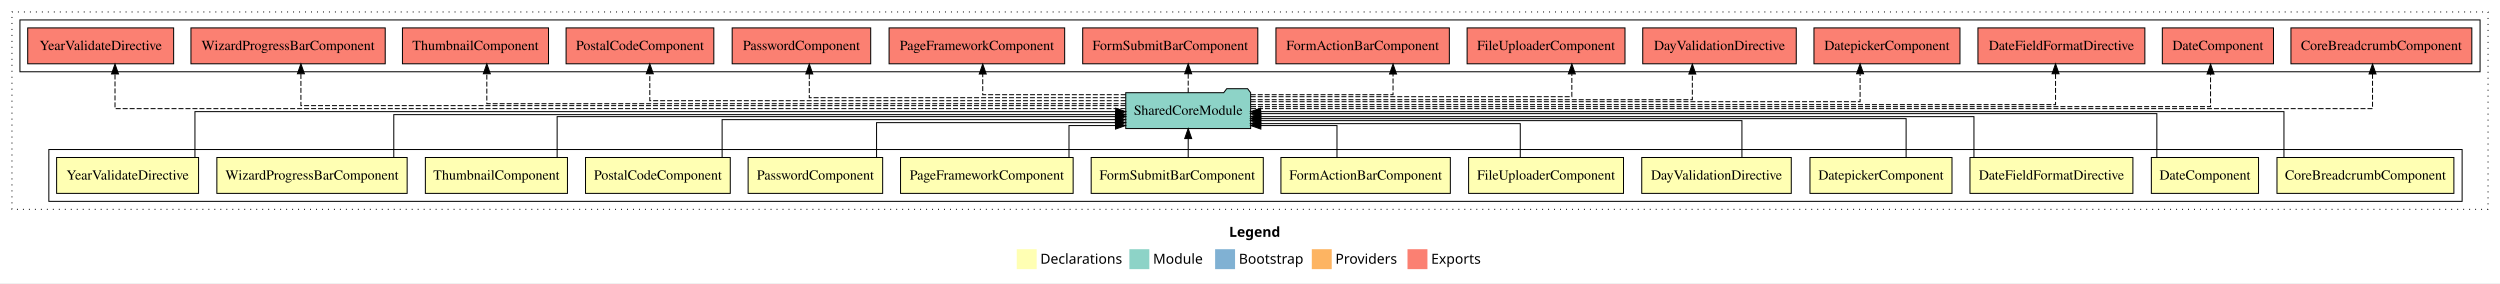
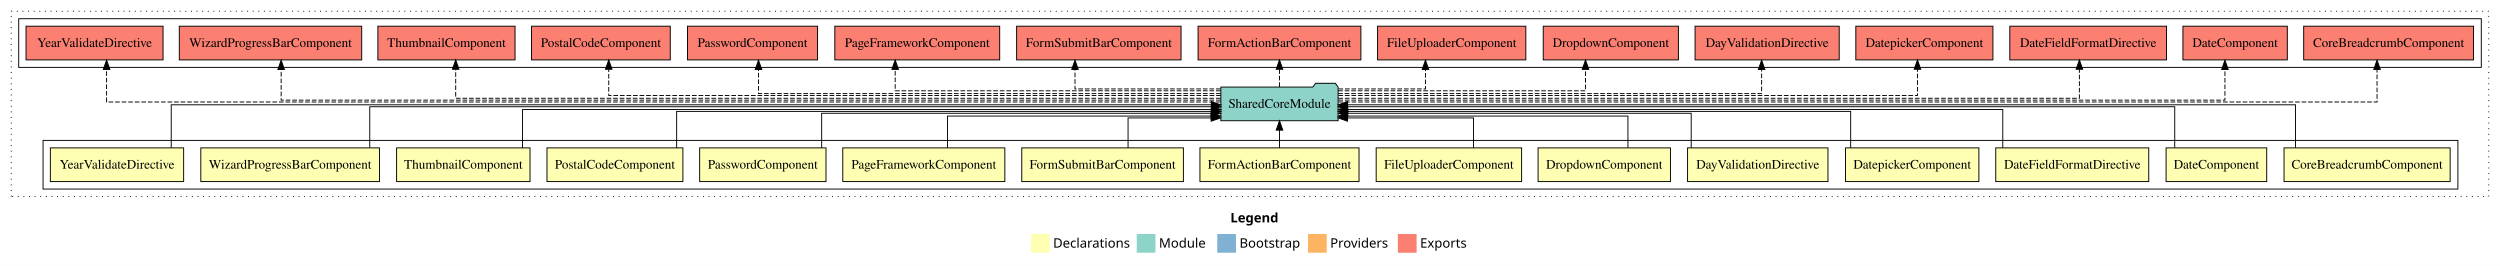
- <svg xmlns="http://www.w3.org/2000/svg" width="2508pt" height="284pt" viewBox="0.00 0.00 2508.00 284.00">
+ <svg xmlns="http://www.w3.org/2000/svg" width="2671pt" height="284pt" viewBox="0.00 0.00 2671.00 284.00">
  <g id="graph0" class="graph" transform="scale(1 1) rotate(0) translate(4 280)">
-     <polygon fill="#ffffff" stroke="transparent" points="-4,4 -4,-280 2504,-280 2504,4 -4,4" />
-     <text text-anchor="start" x="1229.009" y="-42.4" font-family="sans-serif" font-weight="bold" font-size="14.00" fill="#000000">Legend</text>
-     <polygon fill="#ffffb3" stroke="transparent" points="1016,-10 1016,-30 1036,-30 1036,-10 1016,-10" />
-     <text text-anchor="start" x="1039.629" y="-15.4" font-family="sans-serif" font-size="14.00" fill="#000000">  Declarations</text>
-     <polygon fill="#8dd3c7" stroke="transparent" points="1129,-10 1129,-30 1149,-30 1149,-10 1129,-10" />
-     <text text-anchor="start" x="1152.725" y="-15.4" font-family="sans-serif" font-size="14.00" fill="#000000">  Module</text>
-     <polygon fill="#80b1d3" stroke="transparent" points="1215,-10 1215,-30 1235,-30 1235,-10 1215,-10" />
-     <text text-anchor="start" x="1238.781" y="-15.4" font-family="sans-serif" font-size="14.00" fill="#000000">  Bootstrap</text>
-     <polygon fill="#fdb462" stroke="transparent" points="1312,-10 1312,-30 1332,-30 1332,-10 1312,-10" />
-     <text text-anchor="start" x="1335.673" y="-15.4" font-family="sans-serif" font-size="14.00" fill="#000000">  Providers</text>
-     <polygon fill="#fb8072" stroke="transparent" points="1408,-10 1408,-30 1428,-30 1428,-10 1408,-10" />
-     <text text-anchor="start" x="1431.726" y="-15.4" font-family="sans-serif" font-size="14.00" fill="#000000">  Exports</text>
+     <polygon fill="#ffffff" stroke="transparent" points="-4,4 -4,-280 2667,-280 2667,4 -4,4" />
+     <text text-anchor="start" x="1310.509" y="-42.4" font-family="sans-serif" font-weight="bold" font-size="14.00" fill="#000000">Legend</text>
+     <polygon fill="#ffffb3" stroke="transparent" points="1097.5,-10 1097.5,-30 1117.5,-30 1117.5,-10 1097.5,-10" />
+     <text text-anchor="start" x="1121.129" y="-15.4" font-family="sans-serif" font-size="14.00" fill="#000000">  Declarations</text>
+     <polygon fill="#8dd3c7" stroke="transparent" points="1210.5,-10 1210.5,-30 1230.5,-30 1230.5,-10 1210.5,-10" />
+     <text text-anchor="start" x="1234.225" y="-15.4" font-family="sans-serif" font-size="14.00" fill="#000000">  Module</text>
+     <polygon fill="#80b1d3" stroke="transparent" points="1296.5,-10 1296.5,-30 1316.5,-30 1316.5,-10 1296.5,-10" />
+     <text text-anchor="start" x="1320.281" y="-15.4" font-family="sans-serif" font-size="14.00" fill="#000000">  Bootstrap</text>
+     <polygon fill="#fdb462" stroke="transparent" points="1393.5,-10 1393.5,-30 1413.5,-30 1413.5,-10 1393.5,-10" />
+     <text text-anchor="start" x="1417.173" y="-15.4" font-family="sans-serif" font-size="14.00" fill="#000000">  Providers</text>
+     <polygon fill="#fb8072" stroke="transparent" points="1489.5,-10 1489.5,-30 1509.5,-30 1509.5,-10 1489.5,-10" />
+     <text text-anchor="start" x="1513.226" y="-15.4" font-family="sans-serif" font-size="14.00" fill="#000000">  Exports</text>
    <g id="clust1" class="cluster">
-       <polygon fill="none" stroke="#000000" stroke-dasharray="1,5" points="8,-70 8,-268 2492,-268 2492,-70 8,-70" />
+       <polygon fill="none" stroke="#000000" stroke-dasharray="1,5" points="8,-70 8,-268 2655,-268 2655,-70 8,-70" />
    </g>
    <g id="clust2" class="cluster">
-       <polygon fill="none" stroke="#000000" points="45,-78 45,-130 2466,-130 2466,-78 45,-78" />
-     </g>
-     <g id="clust18" class="cluster">
-       <polygon fill="none" stroke="#000000" points="16,-208 16,-260 2484,-260 2484,-208 16,-208" />
+       <polygon fill="none" stroke="#000000" points="42,-78 42,-130 2622,-130 2622,-78 42,-78" />
+     </g>
+     <g id="clust19" class="cluster">
+       <polygon fill="none" stroke="#000000" points="16,-208 16,-260 2647,-260 2647,-208 16,-208" />
    </g>
    <g id="node1" class="node">
-       <polygon fill="#ffffb3" stroke="#000000" points="2457.737,-122 2280.263,-122 2280.263,-86 2457.737,-86 2457.737,-122" />
-       <text text-anchor="middle" x="2369" y="-99.8" font-family="Times,serif" font-size="14.00" fill="#000000">CoreBreadcrumbComponent</text>
+       <polygon fill="#ffffb3" stroke="#000000" points="2613.737,-122 2436.263,-122 2436.263,-86 2613.737,-86 2613.737,-122" />
+       <text text-anchor="middle" x="2525" y="-99.8" font-family="Times,serif" font-size="14.00" fill="#000000">CoreBreadcrumbComponent</text>
+     </g>
+     <g id="node16" class="node">
+       <polygon fill="#8dd3c7" stroke="#000000" points="1425.634,-187 1422.634,-191 1401.634,-191 1398.634,-187 1300.366,-187 1300.366,-151 1425.634,-151 1425.634,-187" />
+       <text text-anchor="middle" x="1363" y="-164.8" font-family="Times,serif" font-size="14.00" fill="#000000">SharedCoreModule</text>
+     </g>
+     <g id="edge1" class="edge">
+       <path fill="none" stroke="#000000" d="M2448.506,-122.169C2448.506,-141.09 2448.506,-168 2448.506,-168 2448.506,-168 1435.656,-168 1435.656,-168" />
+       <polygon fill="#000000" stroke="#000000" points="1435.656,-164.5 1425.656,-168 1435.656,-171.5 1435.656,-164.5" />
+     </g>
+     <g id="node2" class="node">
+       <polygon fill="#ffffb3" stroke="#000000" points="2417.759,-122 2310.241,-122 2310.241,-86 2417.759,-86 2417.759,-122" />
+       <text text-anchor="middle" x="2364" y="-99.8" font-family="Times,serif" font-size="14.00" fill="#000000">DateComponent</text>
+     </g>
+     <g id="edge2" class="edge">
+       <path fill="none" stroke="#000000" d="M2319.492,-122.267C2319.492,-140.555 2319.492,-166 2319.492,-166 2319.492,-166 1435.758,-166 1435.758,-166" />
+       <polygon fill="#000000" stroke="#000000" points="1435.758,-162.5 1425.758,-166 1435.758,-169.5 1435.758,-162.5" />
+     </g>
+     <g id="node3" class="node">
+       <polygon fill="#ffffb3" stroke="#000000" points="2291.727,-122 2128.273,-122 2128.273,-86 2291.727,-86 2291.727,-122" />
+       <text text-anchor="middle" x="2210" y="-99.8" font-family="Times,serif" font-size="14.00" fill="#000000">DateFieldFormatDirective</text>
+     </g>
+     <g id="edge3" class="edge">
+       <path fill="none" stroke="#000000" d="M2135.762,-122.022C2135.762,-139.373 2135.762,-163 2135.762,-163 2135.762,-163 1435.911,-163 1435.911,-163" />
+       <polygon fill="#000000" stroke="#000000" points="1435.911,-159.5 1425.911,-163 1435.911,-166.5 1435.911,-159.5" />
+     </g>
+     <g id="node4" class="node">
+       <polygon fill="#ffffb3" stroke="#000000" points="2110.239,-122 1967.761,-122 1967.761,-86 2110.239,-86 2110.239,-122" />
+       <text text-anchor="middle" x="2039" y="-99.8" font-family="Times,serif" font-size="14.00" fill="#000000">DatepickerComponent</text>
+     </g>
+     <g id="edge4" class="edge">
+       <path fill="none" stroke="#000000" d="M1973.255,-122.035C1973.255,-138.734 1973.255,-161 1973.255,-161 1973.255,-161 1435.725,-161 1435.725,-161" />
+       <polygon fill="#000000" stroke="#000000" points="1435.725,-157.5 1425.725,-161 1435.725,-164.5 1435.725,-157.5" />
+     </g>
+     <g id="node5" class="node">
+       <polygon fill="#ffffb3" stroke="#000000" points="1949.003,-122 1798.997,-122 1798.997,-86 1949.003,-86 1949.003,-122" />
+       <text text-anchor="middle" x="1874" y="-99.8" font-family="Times,serif" font-size="14.00" fill="#000000">DayValidationDirective</text>
+     </g>
+     <g id="edge5" class="edge">
+       <path fill="none" stroke="#000000" d="M1802.874,-122.009C1802.874,-138.049 1802.874,-159 1802.874,-159 1802.874,-159 1436.023,-159 1436.023,-159" />
+       <polygon fill="#000000" stroke="#000000" points="1436.023,-155.5 1426.023,-159 1436.023,-162.5 1436.023,-155.5" />
+     </g>
+     <g id="node6" class="node">
+       <polygon fill="#ffffb3" stroke="#000000" points="1780.706,-122 1639.294,-122 1639.294,-86 1780.706,-86 1780.706,-122" />
+       <text text-anchor="middle" x="1710" y="-99.8" font-family="Times,serif" font-size="14.00" fill="#000000">DropdownComponent</text>
+     </g>
+     <g id="edge6" class="edge">
+       <path fill="none" stroke="#000000" d="M1735.284,-122.187C1735.284,-137.182 1735.284,-156 1735.284,-156 1735.284,-156 1435.732,-156 1435.732,-156" />
+       <polygon fill="#000000" stroke="#000000" points="1435.732,-152.5 1425.732,-156 1435.732,-159.5 1435.732,-152.5" />
+     </g>
+     <g id="node7" class="node">
+       <polygon fill="#ffffb3" stroke="#000000" points="1621.698,-122 1466.302,-122 1466.302,-86 1621.698,-86 1621.698,-122" />
+       <text text-anchor="middle" x="1544" y="-99.8" font-family="Times,serif" font-size="14.00" fill="#000000">FileUploaderComponent</text>
+     </g>
+     <g id="edge7" class="edge">
+       <path fill="none" stroke="#000000" d="M1570.283,-122.051C1570.283,-136.373 1570.283,-154 1570.283,-154 1570.283,-154 1435.754,-154 1435.754,-154" />
+       <polygon fill="#000000" stroke="#000000" points="1435.754,-150.5 1425.754,-154 1435.754,-157.5 1435.754,-150.5" />
+     </g>
+     <g id="node8" class="node">
+       <polygon fill="#ffffb3" stroke="#000000" points="1447.98,-122 1278.02,-122 1278.02,-86 1447.98,-86 1447.98,-122" />
+       <text text-anchor="middle" x="1363" y="-99.8" font-family="Times,serif" font-size="14.00" fill="#000000">FormActionBarComponent</text>
+     </g>
+     <g id="edge8" class="edge">
+       <path fill="none" stroke="#000000" d="M1363,-122.106C1363,-122.106 1363,-140.991 1363,-140.991" />
+       <polygon fill="#000000" stroke="#000000" points="1359.5,-140.991 1363,-150.991 1366.5,-140.991 1359.5,-140.991" />
+     </g>
+     <g id="node9" class="node">
+       <polygon fill="#ffffb3" stroke="#000000" points="1260.333,-122 1087.667,-122 1087.667,-86 1260.333,-86 1260.333,-122" />
+       <text text-anchor="middle" x="1174" y="-99.8" font-family="Times,serif" font-size="14.00" fill="#000000">FormSubmitBarComponent</text>
+     </g>
+     <g id="edge9" class="edge">
+       <path fill="none" stroke="#000000" d="M1201.222,-122.051C1201.222,-136.373 1201.222,-154 1201.222,-154 1201.222,-154 1289.989,-154 1289.989,-154" />
+       <polygon fill="#000000" stroke="#000000" points="1289.989,-157.5 1299.989,-154 1289.989,-150.5 1289.989,-157.5" />
+     </g>
+     <g id="node10" class="node">
+       <polygon fill="#ffffb3" stroke="#000000" points="1069.574,-122 896.426,-122 896.426,-86 1069.574,-86 1069.574,-122" />
+       <text text-anchor="middle" x="983" y="-99.8" font-family="Times,serif" font-size="14.00" fill="#000000">PageFrameworkComponent</text>
+     </g>
+     <g id="edge10" class="edge">
+       <path fill="none" stroke="#000000" d="M1008.346,-122.187C1008.346,-137.182 1008.346,-156 1008.346,-156 1008.346,-156 1290.004,-156 1290.004,-156" />
+       <polygon fill="#000000" stroke="#000000" points="1290.004,-159.5 1300.004,-156 1290.004,-152.5 1290.004,-159.5" />
+     </g>
+     <g id="node11" class="node">
+       <polygon fill="#ffffb3" stroke="#000000" points="878.486,-122 743.514,-122 743.514,-86 878.486,-86 878.486,-122" />
+       <text text-anchor="middle" x="811" y="-99.8" font-family="Times,serif" font-size="14.00" fill="#000000">PasswordComponent</text>
+     </g>
+     <g id="edge11" class="edge">
+       <path fill="none" stroke="#000000" d="M873.868,-122.009C873.868,-138.049 873.868,-159 873.868,-159 873.868,-159 1290.056,-159 1290.056,-159" />
+       <polygon fill="#000000" stroke="#000000" points="1290.056,-162.5 1300.056,-159 1290.056,-155.5 1290.056,-162.5" />
+     </g>
+     <g id="node12" class="node">
+       <polygon fill="#ffffb3" stroke="#000000" points="725.607,-122 580.393,-122 580.393,-86 725.607,-86 725.607,-122" />
+       <text text-anchor="middle" x="653" y="-99.8" font-family="Times,serif" font-size="14.00" fill="#000000">PostalCodeComponent</text>
+     </g>
+     <g id="edge12" class="edge">
+       <path fill="none" stroke="#000000" d="M718.928,-122.035C718.928,-138.734 718.928,-161 718.928,-161 718.928,-161 1290.365,-161 1290.365,-161" />
+       <polygon fill="#000000" stroke="#000000" points="1290.365,-164.5 1300.365,-161 1290.365,-157.5 1290.365,-164.5" />
+     </g>
+     <g id="node13" class="node">
+       <polygon fill="#ffffb3" stroke="#000000" points="562.272,-122 419.728,-122 419.728,-86 562.272,-86 562.272,-122" />
+       <text text-anchor="middle" x="491" y="-99.8" font-family="Times,serif" font-size="14.00" fill="#000000">ThumbnailComponent</text>
+     </g>
+     <g id="edge13" class="edge">
+       <path fill="none" stroke="#000000" d="M554.261,-122.022C554.261,-139.373 554.261,-163 554.261,-163 554.261,-163 1290.213,-163 1290.213,-163" />
+       <polygon fill="#000000" stroke="#000000" points="1290.213,-166.5 1300.213,-163 1290.213,-159.5 1290.213,-166.5" />
+     </g>
+     <g id="node14" class="node">
+       <polygon fill="#ffffb3" stroke="#000000" points="401.447,-122 210.553,-122 210.553,-86 401.447,-86 401.447,-122" />
+       <text text-anchor="middle" x="306" y="-99.8" font-family="Times,serif" font-size="14.00" fill="#000000">WizardProgressBarComponent</text>
+     </g>
+     <g id="edge14" class="edge">
+       <path fill="none" stroke="#000000" d="M391.044,-122.267C391.044,-140.555 391.044,-166 391.044,-166 391.044,-166 1290.349,-166 1290.349,-166" />
+       <polygon fill="#000000" stroke="#000000" points="1290.349,-169.5 1300.349,-166 1290.349,-162.5 1290.349,-169.5" />
    </g>
    <g id="node15" class="node">
-       <polygon fill="#8dd3c7" stroke="#000000" points="1250.634,-187 1247.634,-191 1226.634,-191 1223.634,-187 1125.366,-187 1125.366,-151 1250.634,-151 1250.634,-187" />
-       <text text-anchor="middle" x="1188" y="-164.8" font-family="Times,serif" font-size="14.00" fill="#000000">SharedCoreModule</text>
-     </g>
-     <g id="edge1" class="edge">
-       <path fill="none" stroke="#000000" d="M2287.257,-122.169C2287.257,-141.09 2287.257,-168 2287.257,-168 2287.257,-168 1260.649,-168 1260.649,-168" />
-       <polygon fill="#000000" stroke="#000000" points="1260.649,-164.5 1250.649,-168 1260.649,-171.5 1260.649,-164.5" />
-     </g>
-     <g id="node2" class="node">
-       <polygon fill="#ffffb3" stroke="#000000" points="2261.759,-122 2154.241,-122 2154.241,-86 2261.759,-86 2261.759,-122" />
-       <text text-anchor="middle" x="2208" y="-99.8" font-family="Times,serif" font-size="14.00" fill="#000000">DateComponent</text>
-     </g>
-     <g id="edge2" class="edge">
-       <path fill="none" stroke="#000000" d="M2159.746,-122.267C2159.746,-140.555 2159.746,-166 2159.746,-166 2159.746,-166 1260.637,-166 1260.637,-166" />
-       <polygon fill="#000000" stroke="#000000" points="1260.637,-162.5 1250.637,-166 1260.637,-169.5 1260.637,-162.5" />
-     </g>
-     <g id="node3" class="node">
-       <polygon fill="#ffffb3" stroke="#000000" points="2135.727,-122 1972.273,-122 1972.273,-86 2135.727,-86 2135.727,-122" />
-       <text text-anchor="middle" x="2054" y="-99.8" font-family="Times,serif" font-size="14.00" fill="#000000">DateFieldFormatDirective</text>
-     </g>
-     <g id="edge3" class="edge">
-       <path fill="none" stroke="#000000" d="M1976.262,-122.022C1976.262,-139.373 1976.262,-163 1976.262,-163 1976.262,-163 1260.843,-163 1260.843,-163" />
-       <polygon fill="#000000" stroke="#000000" points="1260.843,-159.5 1250.843,-163 1260.843,-166.5 1260.843,-159.5" />
-     </g>
-     <g id="node4" class="node">
-       <polygon fill="#ffffb3" stroke="#000000" points="1954.239,-122 1811.761,-122 1811.761,-86 1954.239,-86 1954.239,-122" />
-       <text text-anchor="middle" x="1883" y="-99.8" font-family="Times,serif" font-size="14.00" fill="#000000">DatepickerComponent</text>
-     </g>
-     <g id="edge4" class="edge">
-       <path fill="none" stroke="#000000" d="M1908.207,-122.035C1908.207,-138.734 1908.207,-161 1908.207,-161 1908.207,-161 1260.654,-161 1260.654,-161" />
-       <polygon fill="#000000" stroke="#000000" points="1260.654,-157.5 1250.654,-161 1260.654,-164.5 1260.654,-157.5" />
-     </g>
-     <g id="node5" class="node">
-       <polygon fill="#ffffb3" stroke="#000000" points="1793.003,-122 1642.997,-122 1642.997,-86 1793.003,-86 1793.003,-122" />
-       <text text-anchor="middle" x="1718" y="-99.8" font-family="Times,serif" font-size="14.00" fill="#000000">DayValidationDirective</text>
-     </g>
-     <g id="edge5" class="edge">
-       <path fill="none" stroke="#000000" d="M1743.5,-122.009C1743.5,-138.049 1743.5,-159 1743.5,-159 1743.5,-159 1260.643,-159 1260.643,-159" />
-       <polygon fill="#000000" stroke="#000000" points="1260.643,-155.5 1250.643,-159 1260.643,-162.5 1260.643,-155.5" />
-     </g>
-     <g id="node6" class="node">
-       <polygon fill="#ffffb3" stroke="#000000" points="1624.698,-122 1469.302,-122 1469.302,-86 1624.698,-86 1624.698,-122" />
-       <text text-anchor="middle" x="1547" y="-99.8" font-family="Times,serif" font-size="14.00" fill="#000000">FileUploaderComponent</text>
-     </g>
-     <g id="edge6" class="edge">
-       <path fill="none" stroke="#000000" d="M1521.134,-122.187C1521.134,-137.182 1521.134,-156 1521.134,-156 1521.134,-156 1260.66,-156 1260.66,-156" />
-       <polygon fill="#000000" stroke="#000000" points="1260.66,-152.5 1250.66,-156 1260.66,-159.5 1260.66,-152.5" />
-     </g>
-     <g id="node7" class="node">
-       <polygon fill="#ffffb3" stroke="#000000" points="1450.98,-122 1281.02,-122 1281.02,-86 1450.98,-86 1450.98,-122" />
-       <text text-anchor="middle" x="1366" y="-99.8" font-family="Times,serif" font-size="14.00" fill="#000000">FormActionBarComponent</text>
-     </g>
-     <g id="edge7" class="edge">
-       <path fill="none" stroke="#000000" d="M1337.253,-122.051C1337.253,-136.373 1337.253,-154 1337.253,-154 1337.253,-154 1260.864,-154 1260.864,-154" />
-       <polygon fill="#000000" stroke="#000000" points="1260.864,-150.5 1250.864,-154 1260.864,-157.5 1260.864,-150.5" />
-     </g>
-     <g id="node8" class="node">
-       <polygon fill="#ffffb3" stroke="#000000" points="1263.333,-122 1090.667,-122 1090.667,-86 1263.333,-86 1263.333,-122" />
-       <text text-anchor="middle" x="1177" y="-99.8" font-family="Times,serif" font-size="14.00" fill="#000000">FormSubmitBarComponent</text>
-     </g>
-     <g id="edge8" class="edge">
-       <path fill="none" stroke="#000000" d="M1188,-122.106C1188,-122.106 1188,-140.991 1188,-140.991" />
-       <polygon fill="#000000" stroke="#000000" points="1184.5,-140.991 1188,-150.991 1191.5,-140.991 1184.5,-140.991" />
-     </g>
-     <g id="node9" class="node">
-       <polygon fill="#ffffb3" stroke="#000000" points="1072.574,-122 899.426,-122 899.426,-86 1072.574,-86 1072.574,-122" />
-       <text text-anchor="middle" x="986" y="-99.8" font-family="Times,serif" font-size="14.00" fill="#000000">PageFrameworkComponent</text>
-     </g>
-     <g id="edge9" class="edge">
-       <path fill="none" stroke="#000000" d="M1068.412,-122.051C1068.412,-136.373 1068.412,-154 1068.412,-154 1068.412,-154 1115.054,-154 1115.054,-154" />
-       <polygon fill="#000000" stroke="#000000" points="1115.054,-157.5 1125.054,-154 1115.054,-150.5 1115.054,-157.5" />
-     </g>
-     <g id="node10" class="node">
-       <polygon fill="#ffffb3" stroke="#000000" points="881.486,-122 746.514,-122 746.514,-86 881.486,-86 881.486,-122" />
-       <text text-anchor="middle" x="814" y="-99.8" font-family="Times,serif" font-size="14.00" fill="#000000">PasswordComponent</text>
-     </g>
-     <g id="edge10" class="edge">
-       <path fill="none" stroke="#000000" d="M875.368,-122.24C875.368,-137.571 875.368,-157 875.368,-157 875.368,-157 1115.11,-157 1115.11,-157" />
-       <polygon fill="#000000" stroke="#000000" points="1115.11,-160.5 1125.11,-157 1115.11,-153.5 1115.11,-160.5" />
-     </g>
-     <g id="node11" class="node">
-       <polygon fill="#ffffb3" stroke="#000000" points="728.607,-122 583.393,-122 583.393,-86 728.607,-86 728.607,-122" />
-       <text text-anchor="middle" x="656" y="-99.8" font-family="Times,serif" font-size="14.00" fill="#000000">PostalCodeComponent</text>
-     </g>
-     <g id="edge11" class="edge">
-       <path fill="none" stroke="#000000" d="M720.428,-122.027C720.428,-138.398 720.428,-160 720.428,-160 720.428,-160 1114.941,-160 1114.941,-160" />
-       <polygon fill="#000000" stroke="#000000" points="1114.941,-163.5 1124.941,-160 1114.941,-156.5 1114.941,-163.5" />
-     </g>
-     <g id="node12" class="node">
-       <polygon fill="#ffffb3" stroke="#000000" points="565.272,-122 422.728,-122 422.728,-86 565.272,-86 565.272,-122" />
-       <text text-anchor="middle" x="494" y="-99.8" font-family="Times,serif" font-size="14.00" fill="#000000">ThumbnailComponent</text>
-     </g>
-     <g id="edge12" class="edge">
-       <path fill="none" stroke="#000000" d="M554.916,-122.022C554.916,-139.373 554.916,-163 554.916,-163 554.916,-163 1115.274,-163 1115.274,-163" />
-       <polygon fill="#000000" stroke="#000000" points="1115.274,-166.5 1125.274,-163 1115.274,-159.5 1115.274,-166.5" />
-     </g>
-     <g id="node13" class="node">
-       <polygon fill="#ffffb3" stroke="#000000" points="404.447,-122 213.553,-122 213.553,-86 404.447,-86 404.447,-122" />
-       <text text-anchor="middle" x="309" y="-99.8" font-family="Times,serif" font-size="14.00" fill="#000000">WizardProgressBarComponent</text>
-     </g>
-     <g id="edge13" class="edge">
-       <path fill="none" stroke="#000000" d="M391.044,-122.302C391.044,-140.27 391.044,-165 391.044,-165 391.044,-165 1115.131,-165 1115.131,-165" />
-       <polygon fill="#000000" stroke="#000000" points="1115.131,-168.5 1125.131,-165 1115.131,-161.5 1115.131,-168.5" />
-     </g>
-     <g id="node14" class="node">
-       <polygon fill="#ffffb3" stroke="#000000" points="195.202,-122 52.798,-122 52.798,-86 195.202,-86 195.202,-122" />
-       <text text-anchor="middle" x="124" y="-99.8" font-family="Times,serif" font-size="14.00" fill="#000000">YearValidateDirective</text>
-     </g>
-     <g id="edge14" class="edge">
-       <path fill="none" stroke="#000000" d="M191.564,-122.169C191.564,-141.09 191.564,-168 191.564,-168 191.564,-168 1115.291,-168 1115.291,-168" />
-       <polygon fill="#000000" stroke="#000000" points="1115.291,-171.5 1125.291,-168 1115.291,-164.5 1115.291,-171.5" />
-     </g>
-     <g id="node16" class="node">
-       <polygon fill="#fb8072" stroke="#000000" points="2475.737,-252 2294.263,-252 2294.263,-216 2475.737,-216 2475.737,-252" />
-       <text text-anchor="middle" x="2385" y="-229.8" font-family="Times,serif" font-size="14.00" fill="#000000">CoreBreadcrumbComponent </text>
+       <polygon fill="#ffffb3" stroke="#000000" points="192.202,-122 49.798,-122 49.798,-86 192.202,-86 192.202,-122" />
+       <text text-anchor="middle" x="121" y="-99.8" font-family="Times,serif" font-size="14.00" fill="#000000">YearValidateDirective</text>
    </g>
    <g id="edge15" class="edge">
-       <path fill="none" stroke="#000000" stroke-dasharray="5,2" d="M1251.04,-171C1496.669,-171 2376.125,-171 2376.125,-171 2376.125,-171 2376.125,-205.778 2376.125,-205.778" />
-       <polygon fill="#000000" stroke="#000000" points="2372.625,-205.778 2376.125,-215.778 2379.625,-205.778 2372.625,-205.778" />
+       <path fill="none" stroke="#000000" d="M178.939,-122.169C178.939,-141.09 178.939,-168 178.939,-168 178.939,-168 1290.176,-168 1290.176,-168" />
+       <polygon fill="#000000" stroke="#000000" points="1290.176,-171.5 1300.176,-168 1290.176,-164.5 1290.176,-171.5" />
    </g>
    <g id="node17" class="node">
-       <polygon fill="#fb8072" stroke="#000000" points="2276.759,-252 2165.241,-252 2165.241,-216 2276.759,-216 2276.759,-252" />
-       <text text-anchor="middle" x="2221" y="-229.8" font-family="Times,serif" font-size="14.00" fill="#000000">DateComponent </text>
+       <polygon fill="#fb8072" stroke="#000000" points="2638.737,-252 2457.263,-252 2457.263,-216 2638.737,-216 2638.737,-252" />
+       <text text-anchor="middle" x="2548" y="-229.8" font-family="Times,serif" font-size="14.00" fill="#000000">CoreBreadcrumbComponent </text>
    </g>
    <g id="edge16" class="edge">
-       <path fill="none" stroke="#000000" stroke-dasharray="5,2" d="M1250.998,-173C1474.143,-173 2213.625,-173 2213.625,-173 2213.625,-173 2213.625,-205.698 2213.625,-205.698" />
-       <polygon fill="#000000" stroke="#000000" points="2210.125,-205.698 2213.625,-215.698 2217.125,-205.698 2210.125,-205.698" />
+       <path fill="none" stroke="#000000" stroke-dasharray="5,2" d="M1426.045,-171C1669.612,-171 2535.625,-171 2535.625,-171 2535.625,-171 2535.625,-205.778 2535.625,-205.778" />
+       <polygon fill="#000000" stroke="#000000" points="2532.125,-205.778 2535.625,-215.778 2539.125,-205.778 2532.125,-205.778" />
    </g>
    <g id="node18" class="node">
-       <polygon fill="#fb8072" stroke="#000000" points="2147.727,-252 1980.273,-252 1980.273,-216 2147.727,-216 2147.727,-252" />
-       <text text-anchor="middle" x="2064" y="-229.8" font-family="Times,serif" font-size="14.00" fill="#000000">DateFieldFormatDirective </text>
+       <polygon fill="#fb8072" stroke="#000000" points="2439.759,-252 2328.241,-252 2328.241,-216 2439.759,-216 2439.759,-252" />
+       <text text-anchor="middle" x="2384" y="-229.8" font-family="Times,serif" font-size="14.00" fill="#000000">DateComponent </text>
    </g>
    <g id="edge17" class="edge">
-       <path fill="none" stroke="#000000" stroke-dasharray="5,2" d="M1250.927,-175C1450.799,-175 2058.125,-175 2058.125,-175 2058.125,-175 2058.125,-205.977 2058.125,-205.977" />
-       <polygon fill="#000000" stroke="#000000" points="2054.625,-205.977 2058.125,-215.977 2061.625,-205.977 2054.625,-205.977" />
+       <path fill="none" stroke="#000000" stroke-dasharray="5,2" d="M1425.806,-173C1646.492,-173 2373.125,-173 2373.125,-173 2373.125,-173 2373.125,-205.698 2373.125,-205.698" />
+       <polygon fill="#000000" stroke="#000000" points="2369.625,-205.698 2373.125,-215.698 2376.625,-205.698 2369.625,-205.698" />
    </g>
    <g id="node19" class="node">
-       <polygon fill="#fb8072" stroke="#000000" points="1962.239,-252 1815.761,-252 1815.761,-216 1962.239,-216 1962.239,-252" />
-       <text text-anchor="middle" x="1889" y="-229.8" font-family="Times,serif" font-size="14.00" fill="#000000">DatepickerComponent </text>
+       <polygon fill="#fb8072" stroke="#000000" points="2310.727,-252 2143.273,-252 2143.273,-216 2310.727,-216 2310.727,-252" />
+       <text text-anchor="middle" x="2227" y="-229.8" font-family="Times,serif" font-size="14.00" fill="#000000">DateFieldFormatDirective </text>
    </g>
    <g id="edge18" class="edge">
-       <path fill="none" stroke="#000000" stroke-dasharray="5,2" d="M1250.807,-178C1418.139,-178 1862.043,-178 1862.043,-178 1862.043,-178 1862.043,-205.973 1862.043,-205.973" />
-       <polygon fill="#000000" stroke="#000000" points="1858.544,-205.973 1862.043,-215.973 1865.544,-205.973 1858.544,-205.973" />
+       <path fill="none" stroke="#000000" stroke-dasharray="5,2" d="M1425.843,-175C1623.208,-175 2217.625,-175 2217.625,-175 2217.625,-175 2217.625,-205.977 2217.625,-205.977" />
+       <polygon fill="#000000" stroke="#000000" points="2214.125,-205.977 2217.625,-215.977 2221.125,-205.977 2214.125,-205.977" />
    </g>
    <g id="node20" class="node">
-       <polygon fill="#fb8072" stroke="#000000" points="1798.002,-252 1643.998,-252 1643.998,-216 1798.002,-216 1798.002,-252" />
-       <text text-anchor="middle" x="1721" y="-229.8" font-family="Times,serif" font-size="14.00" fill="#000000">DayValidationDirective </text>
+       <polygon fill="#fb8072" stroke="#000000" points="2125.239,-252 1978.761,-252 1978.761,-216 2125.239,-216 2125.239,-252" />
+       <text text-anchor="middle" x="2052" y="-229.8" font-family="Times,serif" font-size="14.00" fill="#000000">DatepickerComponent </text>
    </g>
    <g id="edge19" class="edge">
-       <path fill="none" stroke="#000000" stroke-dasharray="5,2" d="M1250.776,-180C1386.221,-180 1693.75,-180 1693.75,-180 1693.75,-180 1693.75,-205.718 1693.75,-205.718" />
-       <polygon fill="#000000" stroke="#000000" points="1690.25,-205.718 1693.75,-215.718 1697.25,-205.718 1690.25,-205.718" />
+       <path fill="none" stroke="#000000" stroke-dasharray="5,2" d="M1425.904,-178C1594.646,-178 2044.625,-178 2044.625,-178 2044.625,-178 2044.625,-205.973 2044.625,-205.973" />
+       <polygon fill="#000000" stroke="#000000" points="2041.125,-205.973 2044.625,-215.973 2048.125,-205.973 2041.125,-205.973" />
    </g>
    <g id="node21" class="node">
+       <polygon fill="#fb8072" stroke="#000000" points="1961.002,-252 1806.998,-252 1806.998,-216 1961.002,-216 1961.002,-252" />
+       <text text-anchor="middle" x="1884" y="-229.8" font-family="Times,serif" font-size="14.00" fill="#000000">DayValidationDirective </text>
+     </g>
+     <g id="edge20" class="edge">
+       <path fill="none" stroke="#000000" stroke-dasharray="5,2" d="M1425.649,-180C1562.931,-180 1878.125,-180 1878.125,-180 1878.125,-180 1878.125,-205.718 1878.125,-205.718" />
+       <polygon fill="#000000" stroke="#000000" points="1874.625,-205.718 1878.125,-215.718 1881.625,-205.718 1874.625,-205.718" />
+     </g>
+     <g id="node22" class="node">
+       <polygon fill="#fb8072" stroke="#000000" points="1789.207,-252 1644.793,-252 1644.793,-216 1789.207,-216 1789.207,-252" />
+       <text text-anchor="middle" x="1717" y="-229.8" font-family="Times,serif" font-size="14.00" fill="#000000">DropdownComponent </text>
+     </g>
+     <g id="edge21" class="edge">
+       <path fill="none" stroke="#000000" stroke-dasharray="5,2" d="M1425.655,-183C1520.595,-183 1689.966,-183 1689.966,-183 1689.966,-183 1689.966,-205.876 1689.966,-205.876" />
+       <polygon fill="#000000" stroke="#000000" points="1686.466,-205.876 1689.966,-215.876 1693.466,-205.876 1686.466,-205.876" />
+     </g>
+     <g id="node23" class="node">
      <polygon fill="#fb8072" stroke="#000000" points="1626.198,-252 1467.802,-252 1467.802,-216 1626.198,-216 1626.198,-252" />
      <text text-anchor="middle" x="1547" y="-229.8" font-family="Times,serif" font-size="14.00" fill="#000000">FileUploaderComponent </text>
    </g>
-     <g id="edge20" class="edge">
-       <path fill="none" stroke="#000000" stroke-dasharray="5,2" d="M1250.692,-183C1359.748,-183 1572.866,-183 1572.866,-183 1572.866,-183 1572.866,-205.876 1572.866,-205.876" />
-       <polygon fill="#000000" stroke="#000000" points="1569.366,-205.876 1572.866,-215.876 1576.366,-205.876 1569.366,-205.876" />
-     </g>
-     <g id="node22" class="node">
+     <g id="edge22" class="edge">
+       <path fill="none" stroke="#000000" stroke-dasharray="5,2" d="M1425.988,-185C1469.275,-185 1518.967,-185 1518.967,-185 1518.967,-185 1518.967,-205.754 1518.967,-205.754" />
+       <polygon fill="#000000" stroke="#000000" points="1515.467,-205.754 1518.967,-215.754 1522.467,-205.754 1515.467,-205.754" />
+     </g>
+     <g id="node24" class="node">
      <polygon fill="#fb8072" stroke="#000000" points="1449.981,-252 1276.019,-252 1276.019,-216 1449.981,-216 1449.981,-252" />
      <text text-anchor="middle" x="1363" y="-229.8" font-family="Times,serif" font-size="14.00" fill="#000000">FormActionBarComponent </text>
    </g>
-     <g id="edge21" class="edge">
-       <path fill="none" stroke="#000000" stroke-dasharray="5,2" d="M1250.772,-185C1311.205,-185 1393.497,-185 1393.497,-185 1393.497,-185 1393.497,-205.754 1393.497,-205.754" />
-       <polygon fill="#000000" stroke="#000000" points="1389.997,-205.754 1393.497,-215.754 1396.997,-205.754 1389.997,-205.754" />
-     </g>
-     <g id="node23" class="node">
+     <g id="edge23" class="edge">
+       <path fill="none" stroke="#000000" stroke-dasharray="5,2" d="M1363,-187.106C1363,-187.106 1363,-205.991 1363,-205.991" />
+       <polygon fill="#000000" stroke="#000000" points="1359.5,-205.991 1363,-215.991 1366.5,-205.991 1359.5,-205.991" />
+     </g>
+     <g id="node25" class="node">
      <polygon fill="#fb8072" stroke="#000000" points="1257.832,-252 1082.168,-252 1082.168,-216 1257.832,-216 1257.832,-252" />
      <text text-anchor="middle" x="1170" y="-229.8" font-family="Times,serif" font-size="14.00" fill="#000000">FormSubmitBarComponent </text>
    </g>
-     <g id="edge22" class="edge">
-       <path fill="none" stroke="#000000" stroke-dasharray="5,2" d="M1188,-187.106C1188,-187.106 1188,-205.991 1188,-205.991" />
-       <polygon fill="#000000" stroke="#000000" points="1184.5,-205.991 1188,-215.991 1191.5,-205.991 1184.5,-205.991" />
-     </g>
-     <g id="node24" class="node">
+     <g id="edge24" class="edge">
+       <path fill="none" stroke="#000000" stroke-dasharray="5,2" d="M1300.102,-185C1235.561,-185 1144.528,-185 1144.528,-185 1144.528,-185 1144.528,-205.754 1144.528,-205.754" />
+       <polygon fill="#000000" stroke="#000000" points="1141.028,-205.754 1144.528,-215.754 1148.028,-205.754 1141.028,-205.754" />
+     </g>
+     <g id="node26" class="node">
      <polygon fill="#fb8072" stroke="#000000" points="1064.075,-252 887.925,-252 887.925,-216 1064.075,-216 1064.075,-252" />
      <text text-anchor="middle" x="976" y="-229.8" font-family="Times,serif" font-size="14.00" fill="#000000">PageFrameworkComponent </text>
    </g>
-     <g id="edge23" class="edge">
-       <path fill="none" stroke="#000000" stroke-dasharray="5,2" d="M1125.316,-185C1064.673,-185 981.875,-185 981.875,-185 981.875,-185 981.875,-205.754 981.875,-205.754" />
-       <polygon fill="#000000" stroke="#000000" points="978.375,-205.754 981.875,-215.754 985.375,-205.754 978.375,-205.754" />
-     </g>
-     <g id="node25" class="node">
+     <g id="edge25" class="edge">
+       <path fill="none" stroke="#000000" stroke-dasharray="5,2" d="M1300.192,-183C1185.172,-183 952.404,-183 952.404,-183 952.404,-183 952.404,-205.876 952.404,-205.876" />
+       <polygon fill="#000000" stroke="#000000" points="948.904,-205.876 952.404,-215.876 955.904,-205.876 948.904,-205.876" />
+     </g>
+     <g id="node27" class="node">
      <polygon fill="#fb8072" stroke="#000000" points="869.487,-252 730.513,-252 730.513,-216 869.487,-216 869.487,-252" />
      <text text-anchor="middle" x="800" y="-229.8" font-family="Times,serif" font-size="14.00" fill="#000000">PasswordComponent </text>
    </g>
-     <g id="edge24" class="edge">
-       <path fill="none" stroke="#000000" stroke-dasharray="5,2" d="M1125.23,-182C1017.264,-182 807.875,-182 807.875,-182 807.875,-182 807.875,-205.813 807.875,-205.813" />
-       <polygon fill="#000000" stroke="#000000" points="804.375,-205.813 807.875,-215.813 811.375,-205.813 804.375,-205.813" />
-     </g>
-     <g id="node26" class="node">
+     <g id="edge26" class="edge">
+       <path fill="none" stroke="#000000" stroke-dasharray="5,2" d="M1300.23,-180C1154.658,-180 806.375,-180 806.375,-180 806.375,-180 806.375,-205.718 806.375,-205.718" />
+       <polygon fill="#000000" stroke="#000000" points="802.875,-205.718 806.375,-215.718 809.875,-205.718 802.875,-205.718" />
+     </g>
+     <g id="node28" class="node">
      <polygon fill="#fb8072" stroke="#000000" points="712.107,-252 563.893,-252 563.893,-216 712.107,-216 712.107,-252" />
      <text text-anchor="middle" x="638" y="-229.8" font-family="Times,serif" font-size="14.00" fill="#000000">PostalCodeComponent </text>
    </g>
-     <g id="edge25" class="edge">
-       <path fill="none" stroke="#000000" stroke-dasharray="5,2" d="M1125.249,-179C982.92,-179 647.875,-179 647.875,-179 647.875,-179 647.875,-205.991 647.875,-205.991" />
-       <polygon fill="#000000" stroke="#000000" points="644.375,-205.991 647.875,-215.991 651.375,-205.991 644.375,-205.991" />
-     </g>
-     <g id="node27" class="node">
+     <g id="edge27" class="edge">
+       <path fill="none" stroke="#000000" stroke-dasharray="5,2" d="M1300.345,-178C1125.735,-178 646.375,-178 646.375,-178 646.375,-178 646.375,-205.973 646.375,-205.973" />
+       <polygon fill="#000000" stroke="#000000" points="642.875,-205.973 646.375,-215.973 649.875,-205.973 642.875,-205.973" />
+     </g>
+     <g id="node29" class="node">
      <polygon fill="#fb8072" stroke="#000000" points="546.272,-252 399.728,-252 399.728,-216 546.272,-216 546.272,-252" />
      <text text-anchor="middle" x="473" y="-229.8" font-family="Times,serif" font-size="14.00" fill="#000000">ThumbnailComponent </text>
    </g>
-     <g id="edge26" class="edge">
-       <path fill="none" stroke="#000000" stroke-dasharray="5,2" d="M1125.249,-176C952.794,-176 484.375,-176 484.375,-176 484.375,-176 484.375,-205.966 484.375,-205.966" />
-       <polygon fill="#000000" stroke="#000000" points="480.875,-205.966 484.375,-215.966 487.875,-205.966 480.875,-205.966" />
-     </g>
-     <g id="node28" class="node">
+     <g id="edge28" class="edge">
+       <path fill="none" stroke="#000000" stroke-dasharray="5,2" d="M1300.057,-175C1098.618,-175 482.875,-175 482.875,-175 482.875,-175 482.875,-205.977 482.875,-205.977" />
+       <polygon fill="#000000" stroke="#000000" points="479.375,-205.977 482.875,-215.977 486.375,-205.977 479.375,-205.977" />
+     </g>
+     <g id="node30" class="node">
      <polygon fill="#fb8072" stroke="#000000" points="382.447,-252 187.553,-252 187.553,-216 382.447,-216 382.447,-252" />
      <text text-anchor="middle" x="285" y="-229.8" font-family="Times,serif" font-size="14.00" fill="#000000">WizardProgressBarComponent </text>
    </g>
-     <g id="edge27" class="edge">
-       <path fill="none" stroke="#000000" stroke-dasharray="5,2" d="M1125.053,-174C922.069,-174 297.875,-174 297.875,-174 297.875,-174 297.875,-205.998 297.875,-205.998" />
-       <polygon fill="#000000" stroke="#000000" points="294.375,-205.998 297.875,-215.998 301.375,-205.998 294.375,-205.998" />
-     </g>
-     <g id="node29" class="node">
+     <g id="edge29" class="edge">
+       <path fill="none" stroke="#000000" stroke-dasharray="5,2" d="M1300.26,-173C1071.622,-173 296.375,-173 296.375,-173 296.375,-173 296.375,-205.698 296.375,-205.698" />
+       <polygon fill="#000000" stroke="#000000" points="292.875,-205.698 296.375,-215.698 299.875,-205.698 292.875,-205.698" />
+     </g>
+     <g id="node31" class="node">
      <polygon fill="#fb8072" stroke="#000000" points="170.202,-252 23.799,-252 23.799,-216 170.202,-216 170.202,-252" />
      <text text-anchor="middle" x="97" y="-229.8" font-family="Times,serif" font-size="14.00" fill="#000000">YearValidateDirective </text>
    </g>
-     <g id="edge28" class="edge">
-       <path fill="none" stroke="#000000" stroke-dasharray="5,2" d="M1125.068,-171C894.787,-171 111.375,-171 111.375,-171 111.375,-171 111.375,-205.778 111.375,-205.778" />
-       <polygon fill="#000000" stroke="#000000" points="107.875,-205.778 111.375,-215.778 114.875,-205.778 107.875,-205.778" />
+     <g id="edge30" class="edge">
+       <path fill="none" stroke="#000000" stroke-dasharray="5,2" d="M1299.999,-171C1045.886,-171 109.875,-171 109.875,-171 109.875,-171 109.875,-205.778 109.875,-205.778" />
+       <polygon fill="#000000" stroke="#000000" points="106.375,-205.778 109.875,-215.778 113.375,-205.778 106.375,-205.778" />
    </g>
  </g>
</svg>
